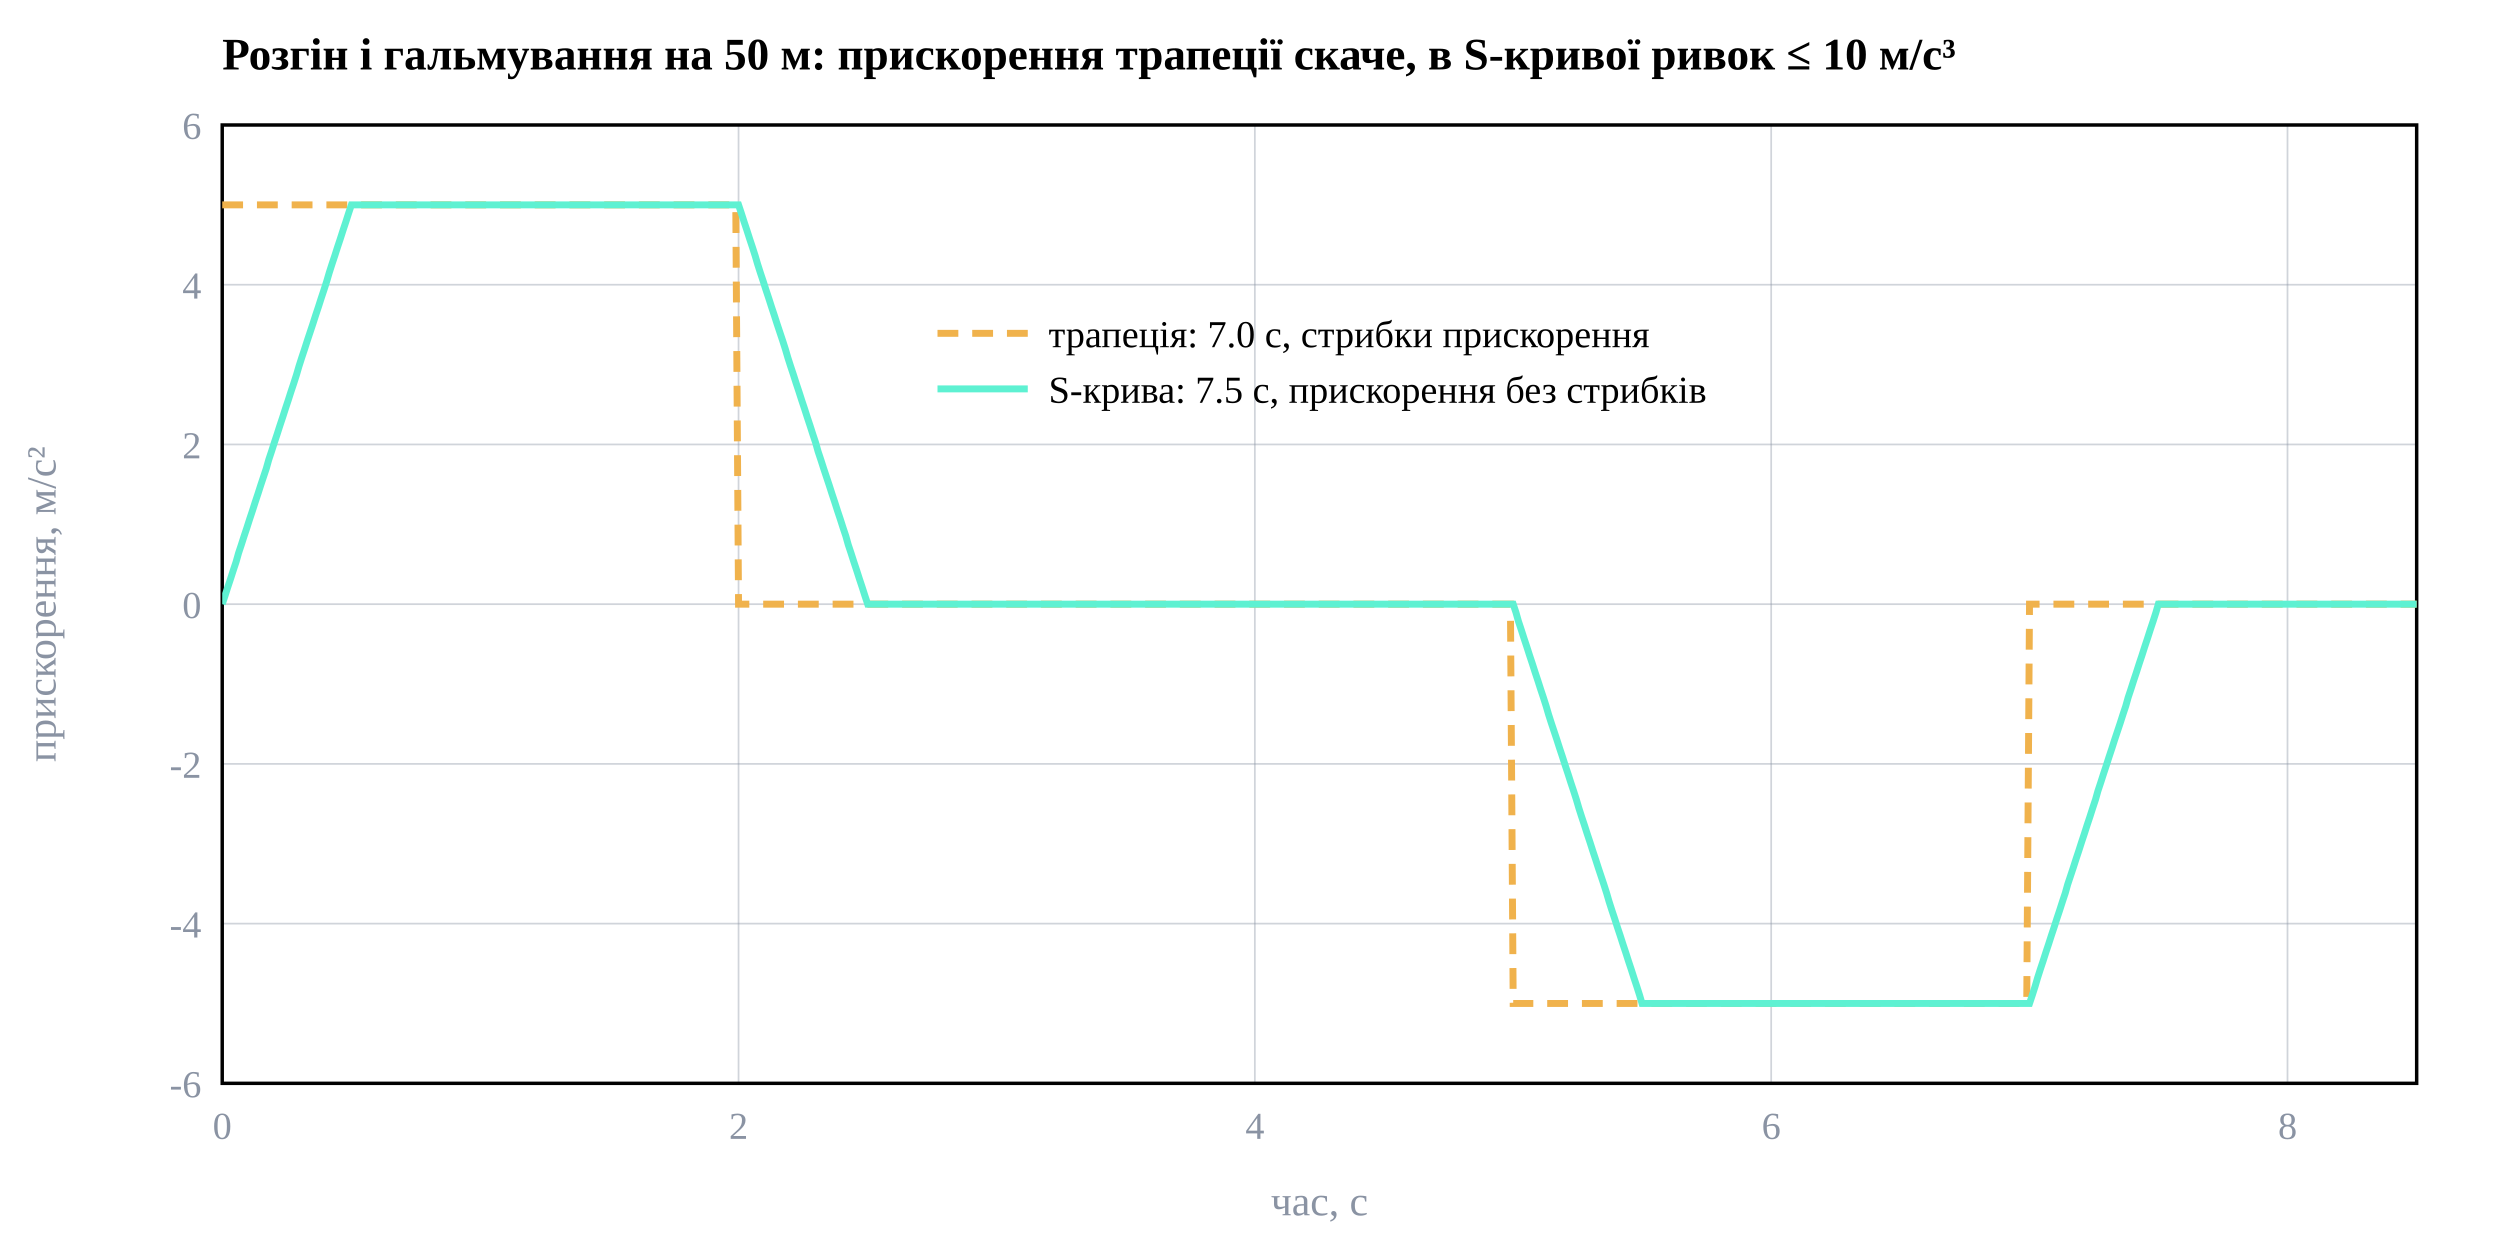
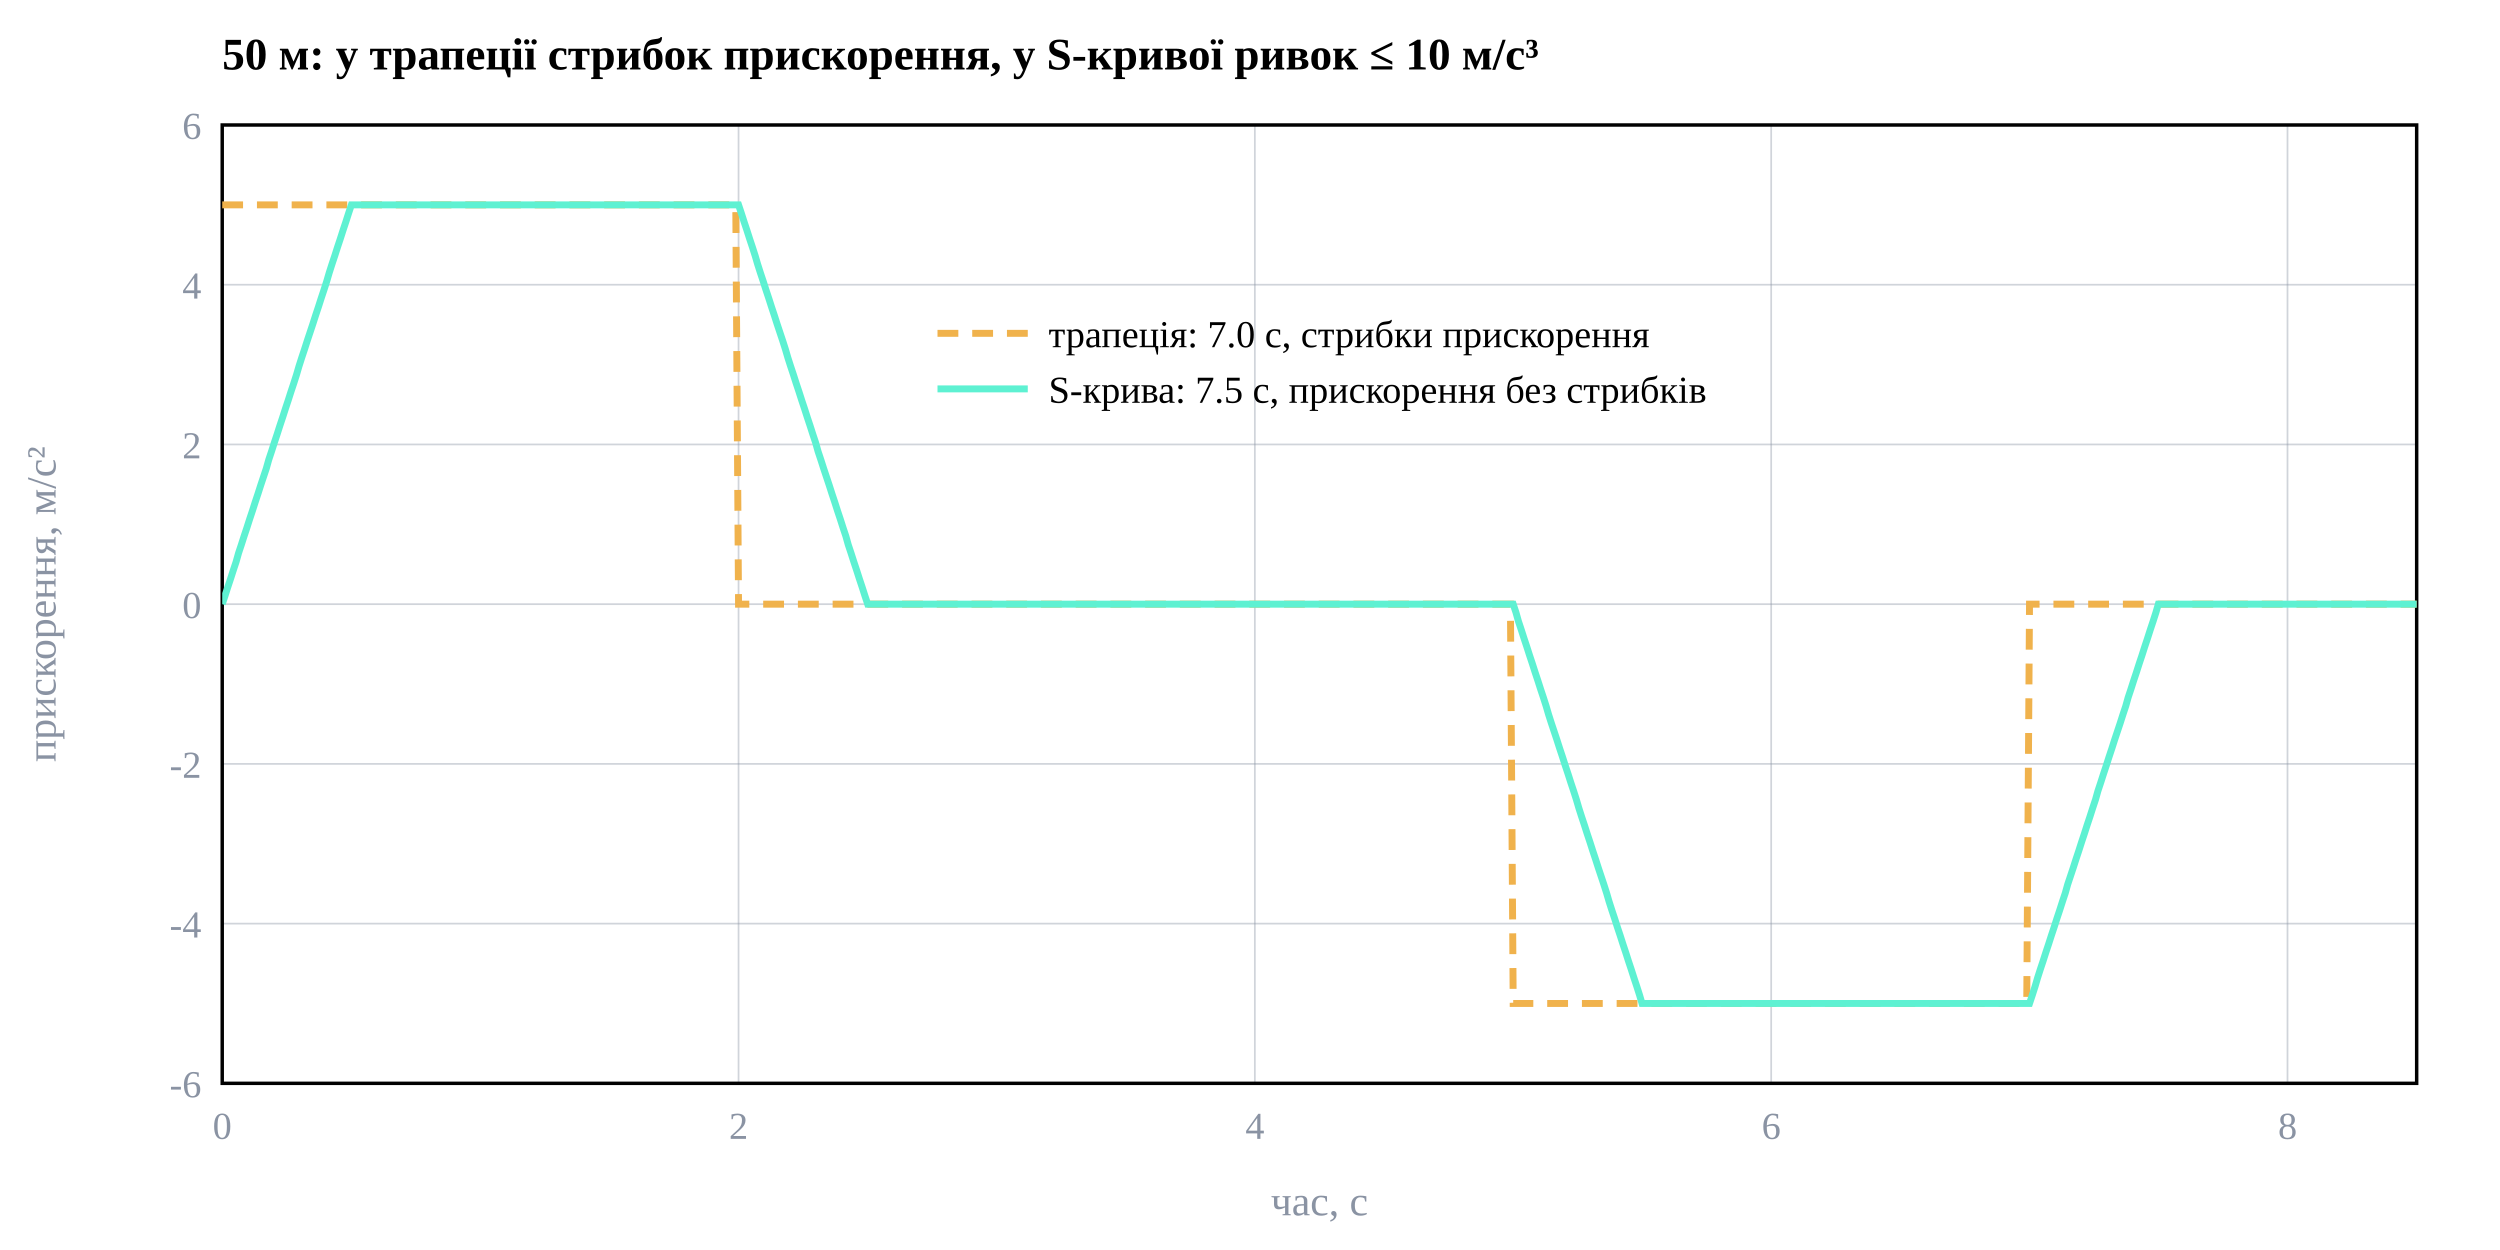
<svg xmlns="http://www.w3.org/2000/svg" viewBox="0 0 720 360" width="100%" role="img" aria-labelledby="t" style="max-width:720px;display:block;margin:0 auto">
  <style>text{font-family: var(--gc-font-mono, ui-monospace, Menlo, monospace); font-size: 12px;fill:currentColor} .m{fill:var(--gc-ink-muted, #8a93a3)} .a{fill:var(--gc-accent-hud, #5ef1d2)} .w{fill:var(--gc-signal-amber, #f0b24c)} .d{fill:var(--gc-signal-red, #e8636b)} .box{fill:var(--gc-surface-200, rgba(128,128,128,0.08));stroke:currentColor;stroke-width:1.2} .boxa{fill:var(--gc-surface-200, rgba(128,128,128,0.08));stroke:var(--gc-accent-hud, #5ef1d2);stroke-width:1.6} .ln{stroke:currentColor;stroke-width:1.2;fill:none} .lna{stroke:var(--gc-accent-hud, #5ef1d2);stroke-width:1.6;fill:none} .lnm{stroke:var(--gc-ink-muted, #8a93a3);stroke-width:1;fill:none;stroke-dasharray:4 3} .t{font-size:11px} .b{font-weight:600}</style>
  <defs>
    <marker id="ar" viewBox="0 0 10 10" refX="9" refY="5" markerWidth="7" markerHeight="7" orient="auto-start-reverse">
      <path d="M0 0L10 5L0 10z" fill="currentColor" />
    </marker>
    <marker id="ara" viewBox="0 0 10 10" refX="9" refY="5" markerWidth="7" markerHeight="7" orient="auto-start-reverse">
      <path d="M0 0L10 5L0 10z" fill="var(--gc-accent-hud, #5ef1d2)" />
    </marker>
  </defs>
-   <text x="64" y="20" text-anchor="start" class="b" style="font-size:13px">Розгін і гальмування на 50 м: прискорення трапеції скаче, в S-кривої ривок ≤ 10 м/с³</text>
+   <text x="64" y="20" text-anchor="start" class="b" style="font-size:13px">50 м: у трапеції стрибок прискорення, у S-кривої ривок ≤ 10 м/с³</text>
  <line x1="64.0" y1="36" x2="64.0" y2="312" stroke="var(--gc-ink-muted, #8a93a3)" stroke-width="0.5" opacity="0.4" />
  <text x="64.0" y="328" text-anchor="middle" class="m t">0</text>
  <line x1="212.7" y1="36" x2="212.7" y2="312" stroke="var(--gc-ink-muted, #8a93a3)" stroke-width="0.5" opacity="0.4" />
  <text x="212.706" y="328" text-anchor="middle" class="m t">2</text>
  <line x1="361.4" y1="36" x2="361.4" y2="312" stroke="var(--gc-ink-muted, #8a93a3)" stroke-width="0.5" opacity="0.4" />
  <text x="361.412" y="328" text-anchor="middle" class="m t">4</text>
  <line x1="510.1" y1="36" x2="510.1" y2="312" stroke="var(--gc-ink-muted, #8a93a3)" stroke-width="0.5" opacity="0.4" />
  <text x="510.118" y="328" text-anchor="middle" class="m t">6</text>
  <line x1="658.8" y1="36" x2="658.8" y2="312" stroke="var(--gc-ink-muted, #8a93a3)" stroke-width="0.5" opacity="0.4" />
  <text x="658.824" y="328" text-anchor="middle" class="m t">8</text>
  <line x1="64" y1="312.0" x2="696" y2="312.0" stroke="var(--gc-ink-muted, #8a93a3)" stroke-width="0.5" opacity="0.4" />
  <text x="58" y="316.0" text-anchor="end" class="m t">-6</text>
  <line x1="64" y1="266.0" x2="696" y2="266.0" stroke="var(--gc-ink-muted, #8a93a3)" stroke-width="0.5" opacity="0.4" />
  <text x="58" y="270.0" text-anchor="end" class="m t">-4</text>
  <line x1="64" y1="220.0" x2="696" y2="220.0" stroke="var(--gc-ink-muted, #8a93a3)" stroke-width="0.5" opacity="0.4" />
  <text x="58" y="224.0" text-anchor="end" class="m t">-2</text>
  <line x1="64" y1="174.0" x2="696" y2="174.0" stroke="var(--gc-ink-muted, #8a93a3)" stroke-width="0.5" opacity="0.4" />
  <text x="58" y="178.0" text-anchor="end" class="m t">0</text>
  <line x1="64" y1="128.0" x2="696" y2="128.0" stroke="var(--gc-ink-muted, #8a93a3)" stroke-width="0.5" opacity="0.4" />
  <text x="58" y="132.0" text-anchor="end" class="m t">2</text>
  <line x1="64" y1="82.0" x2="696" y2="82.0" stroke="var(--gc-ink-muted, #8a93a3)" stroke-width="0.5" opacity="0.4" />
  <text x="58" y="86.0" text-anchor="end" class="m t">4</text>
  <line x1="64" y1="36.0" x2="696" y2="36.0" stroke="var(--gc-ink-muted, #8a93a3)" stroke-width="0.5" opacity="0.4" />
  <text x="58" y="40.0" text-anchor="end" class="m t">6</text>
  <rect x="64" y="36" width="632" height="276" fill="none" stroke="currentColor" stroke-width="1" />
  <text x="380.0" y="350" text-anchor="middle" class="m">час, с</text>
  <text transform="translate(16 174.0) rotate(-90)" text-anchor="middle" class="m">прискорення, м/с²</text>
  <clipPath id="pc20338660">
    <rect x="64" y="36" width="632" height="276" />
  </clipPath>
  <path d="M64.0 59.0 L64.8 59.0 L65.6 59.0 L66.4 59.0 L67.2 59.0 L68.0 59.0 L68.7 59.0 L69.5 59.0 L70.3 59.0 L71.1 59.0 L71.9 59.0 L72.7 59.0 L73.5 59.0 L74.3 59.0 L75.1 59.0 L75.9 59.0 L76.7 59.0 L77.4 59.0 L78.2 59.0 L79.0 59.0 L79.8 59.0 L80.6 59.0 L81.4 59.0 L82.2 59.0 L83.0 59.0 L83.8 59.0 L84.6 59.0 L85.4 59.0 L86.1 59.0 L86.9 59.0 L87.7 59.0 L88.5 59.0 L89.3 59.0 L90.1 59.0 L90.9 59.0 L91.7 59.0 L92.5 59.0 L93.3 59.0 L94.1 59.0 L94.8 59.0 L95.6 59.0 L96.4 59.0 L97.2 59.0 L98.0 59.0 L98.8 59.0 L99.6 59.0 L100.4 59.0 L101.2 59.0 L102.0 59.0 L102.8 59.0 L103.5 59.0 L104.3 59.0 L105.1 59.0 L105.9 59.0 L106.7 59.0 L107.5 59.0 L108.3 59.0 L109.1 59.0 L109.9 59.0 L110.7 59.0 L111.5 59.0 L112.3 59.0 L113.0 59.0 L113.8 59.0 L114.6 59.0 L115.4 59.0 L116.2 59.0 L117.0 59.0 L117.8 59.0 L118.6 59.0 L119.4 59.0 L120.2 59.0 L121.0 59.0 L121.7 59.0 L122.5 59.0 L123.3 59.0 L124.1 59.0 L124.9 59.0 L125.7 59.0 L126.5 59.0 L127.3 59.0 L128.1 59.0 L128.9 59.0 L129.7 59.0 L130.4 59.0 L131.2 59.0 L132.0 59.0 L132.8 59.0 L133.6 59.0 L134.4 59.0 L135.2 59.0 L136.0 59.0 L136.8 59.0 L137.6 59.0 L138.4 59.0 L139.1 59.0 L139.9 59.0 L140.7 59.0 L141.5 59.0 L142.3 59.0 L143.1 59.0 L143.9 59.0 L144.7 59.0 L145.5 59.0 L146.3 59.0 L147.1 59.0 L147.8 59.0 L148.6 59.0 L149.4 59.0 L150.2 59.0 L151.0 59.0 L151.8 59.0 L152.6 59.0 L153.4 59.0 L154.2 59.0 L155.0 59.0 L155.8 59.0 L156.5 59.0 L157.3 59.0 L158.1 59.0 L158.9 59.0 L159.7 59.0 L160.5 59.0 L161.3 59.0 L162.1 59.0 L162.9 59.0 L163.7 59.0 L164.5 59.0 L165.2 59.0 L166.0 59.0 L166.8 59.0 L167.6 59.0 L168.4 59.0 L169.2 59.0 L170.0 59.0 L170.8 59.0 L171.6 59.0 L172.4 59.0 L173.2 59.0 L173.9 59.0 L174.7 59.0 L175.5 59.0 L176.3 59.0 L177.1 59.0 L177.9 59.0 L178.7 59.0 L179.5 59.0 L180.3 59.0 L181.1 59.0 L181.9 59.0 L182.6 59.0 L183.4 59.0 L184.2 59.0 L185.0 59.0 L185.8 59.0 L186.6 59.0 L187.4 59.0 L188.2 59.0 L189.0 59.0 L189.8 59.0 L190.6 59.0 L191.3 59.0 L192.1 59.0 L192.9 59.0 L193.7 59.0 L194.5 59.0 L195.3 59.0 L196.1 59.0 L196.9 59.0 L197.7 59.0 L198.5 59.0 L199.3 59.0 L200.1 59.0 L200.8 59.0 L201.6 59.0 L202.4 59.0 L203.2 59.0 L204.0 59.0 L204.8 59.0 L205.6 59.0 L206.4 59.0 L207.2 59.0 L208.0 59.0 L208.8 59.0 L209.5 59.0 L210.3 59.0 L211.1 59.0 L211.9 59.0 L212.7 174.0 L213.5 174.0 L214.3 174.0 L215.1 174.0 L215.9 174.0 L216.7 174.0 L217.5 174.0 L218.2 174.0 L219.0 174.0 L219.8 174.0 L220.6 174.0 L221.4 174.0 L222.2 174.0 L223.0 174.0 L223.8 174.0 L224.6 174.0 L225.4 174.0 L226.2 174.0 L226.9 174.0 L227.7 174.0 L228.5 174.0 L229.3 174.0 L230.1 174.0 L230.9 174.0 L231.7 174.0 L232.5 174.0 L233.3 174.0 L234.1 174.0 L234.9 174.0 L235.6 174.0 L236.4 174.0 L237.2 174.0 L238.0 174.0 L238.8 174.0 L239.6 174.0 L240.4 174.0 L241.2 174.0 L242.0 174.0 L242.8 174.0 L243.6 174.0 L244.3 174.0 L245.1 174.0 L245.9 174.0 L246.7 174.0 L247.5 174.0 L248.3 174.0 L249.1 174.0 L249.9 174.0 L250.7 174.0 L251.5 174.0 L252.3 174.0 L253.0 174.0 L253.8 174.0 L254.6 174.0 L255.4 174.0 L256.2 174.0 L257.0 174.0 L257.8 174.0 L258.6 174.0 L259.4 174.0 L260.2 174.0 L261.0 174.0 L261.7 174.0 L262.5 174.0 L263.3 174.0 L264.1 174.0 L264.9 174.0 L265.7 174.0 L266.5 174.0 L267.3 174.0 L268.1 174.0 L268.9 174.0 L269.7 174.0 L270.4 174.0 L271.2 174.0 L272.0 174.0 L272.8 174.0 L273.6 174.0 L274.4 174.0 L275.2 174.0 L276.0 174.0 L276.8 174.0 L277.6 174.0 L278.4 174.0 L279.1 174.0 L279.9 174.0 L280.7 174.0 L281.5 174.0 L282.3 174.0 L283.1 174.0 L283.9 174.0 L284.7 174.0 L285.5 174.0 L286.3 174.0 L287.1 174.0 L287.8 174.0 L288.6 174.0 L289.4 174.0 L290.2 174.0 L291.0 174.0 L291.8 174.0 L292.6 174.0 L293.4 174.0 L294.2 174.0 L295.0 174.0 L295.8 174.0 L296.6 174.0 L297.3 174.0 L298.1 174.0 L298.9 174.0 L299.7 174.0 L300.5 174.0 L301.3 174.0 L302.1 174.0 L302.9 174.0 L303.7 174.0 L304.5 174.0 L305.3 174.0 L306.0 174.0 L306.8 174.0 L307.6 174.0 L308.4 174.0 L309.2 174.0 L310.0 174.0 L310.8 174.0 L311.6 174.0 L312.4 174.0 L313.2 174.0 L314.0 174.0 L314.7 174.0 L315.5 174.0 L316.3 174.0 L317.1 174.0 L317.9 174.0 L318.7 174.0 L319.5 174.0 L320.3 174.0 L321.1 174.0 L321.9 174.0 L322.7 174.0 L323.4 174.0 L324.2 174.0 L325.0 174.0 L325.8 174.0 L326.6 174.0 L327.4 174.0 L328.2 174.0 L329.0 174.0 L329.8 174.0 L330.6 174.0 L331.4 174.0 L332.1 174.0 L332.9 174.0 L333.7 174.0 L334.5 174.0 L335.3 174.0 L336.1 174.0 L336.9 174.0 L337.7 174.0 L338.5 174.0 L339.3 174.0 L340.1 174.0 L340.8 174.0 L341.6 174.0 L342.4 174.0 L343.2 174.0 L344.0 174.0 L344.8 174.0 L345.6 174.0 L346.4 174.0 L347.2 174.0 L348.0 174.0 L348.8 174.0 L349.5 174.0 L350.3 174.0 L351.1 174.0 L351.9 174.0 L352.7 174.0 L353.5 174.0 L354.3 174.0 L355.1 174.0 L355.9 174.0 L356.7 174.0 L357.5 174.0 L358.2 174.0 L359.0 174.0 L359.8 174.0 L360.6 174.0 L361.4 174.0 L362.2 174.0 L363.0 174.0 L363.8 174.0 L364.6 174.0 L365.4 174.0 L366.2 174.0 L366.9 174.0 L367.7 174.0 L368.5 174.0 L369.3 174.0 L370.1 174.0 L370.9 174.0 L371.7 174.0 L372.5 174.0 L373.3 174.0 L374.1 174.0 L374.9 174.0 L375.6 174.0 L376.4 174.0 L377.2 174.0 L378.0 174.0 L378.8 174.0 L379.6 174.0 L380.4 174.0 L381.2 174.0 L382.0 174.0 L382.8 174.0 L383.6 174.0 L384.4 174.0 L385.1 174.0 L385.9 174.0 L386.7 174.0 L387.5 174.0 L388.3 174.0 L389.1 174.0 L389.9 174.0 L390.7 174.0 L391.5 174.0 L392.3 174.0 L393.1 174.0 L393.8 174.0 L394.6 174.0 L395.4 174.0 L396.2 174.0 L397.0 174.0 L397.8 174.0 L398.6 174.0 L399.4 174.0 L400.2 174.0 L401.0 174.0 L401.8 174.0 L402.5 174.0 L403.3 174.0 L404.1 174.0 L404.9 174.0 L405.7 174.0 L406.5 174.0 L407.3 174.0 L408.1 174.0 L408.9 174.0 L409.7 174.0 L410.5 174.0 L411.2 174.0 L412.0 174.0 L412.8 174.0 L413.6 174.0 L414.4 174.0 L415.2 174.0 L416.0 174.0 L416.8 174.0 L417.6 174.0 L418.4 174.0 L419.2 174.0 L419.9 174.0 L420.7 174.0 L421.5 174.0 L422.3 174.0 L423.1 174.0 L423.9 174.0 L424.7 174.0 L425.5 174.0 L426.3 174.0 L427.1 174.0 L427.9 174.0 L428.6 174.0 L429.4 174.0 L430.2 174.0 L431.0 174.0 L431.8 174.0 L432.6 174.0 L433.4 174.0 L434.2 174.0 L435.0 174.0 L435.8 289.0 L436.6 289.0 L437.3 289.0 L438.1 289.0 L438.9 289.0 L439.7 289.0 L440.5 289.0 L441.3 289.0 L442.1 289.0 L442.9 289.0 L443.7 289.0 L444.5 289.0 L445.3 289.0 L446.0 289.0 L446.8 289.0 L447.6 289.0 L448.4 289.0 L449.2 289.0 L450.0 289.0 L450.8 289.0 L451.6 289.0 L452.4 289.0 L453.2 289.0 L454.0 289.0 L454.7 289.0 L455.5 289.0 L456.3 289.0 L457.1 289.0 L457.9 289.0 L458.7 289.0 L459.5 289.0 L460.3 289.0 L461.1 289.0 L461.9 289.0 L462.7 289.0 L463.4 289.0 L464.2 289.0 L465.0 289.0 L465.8 289.0 L466.6 289.0 L467.4 289.0 L468.2 289.0 L469.0 289.0 L469.8 289.0 L470.6 289.0 L471.4 289.0 L472.2 289.0 L472.9 289.0 L473.7 289.0 L474.5 289.0 L475.3 289.0 L476.1 289.0 L476.9 289.0 L477.7 289.0 L478.5 289.0 L479.3 289.0 L480.1 289.0 L480.9 289.0 L481.6 289.0 L482.4 289.0 L483.2 289.0 L484.0 289.0 L484.8 289.0 L485.6 289.0 L486.4 289.0 L487.2 289.0 L488.0 289.0 L488.8 289.0 L489.6 289.0 L490.3 289.0 L491.1 289.0 L491.9 289.0 L492.7 289.0 L493.5 289.0 L494.3 289.0 L495.1 289.0 L495.9 289.0 L496.7 289.0 L497.5 289.0 L498.3 289.0 L499.0 289.0 L499.8 289.0 L500.6 289.0 L501.4 289.0 L502.2 289.0 L503.0 289.0 L503.8 289.0 L504.6 289.0 L505.4 289.0 L506.2 289.0 L507.0 289.0 L507.7 289.0 L508.5 289.0 L509.3 289.0 L510.1 289.0 L510.9 289.0 L511.7 289.0 L512.5 289.0 L513.3 289.0 L514.1 289.0 L514.9 289.0 L515.7 289.0 L516.4 289.0 L517.2 289.0 L518.0 289.0 L518.8 289.0 L519.6 289.0 L520.4 289.0 L521.2 289.0 L522.0 289.0 L522.8 289.0 L523.6 289.0 L524.4 289.0 L525.1 289.0 L525.9 289.0 L526.7 289.0 L527.5 289.0 L528.3 289.0 L529.1 289.0 L529.9 289.0 L530.7 289.0 L531.5 289.0 L532.3 289.0 L533.1 289.0 L533.8 289.0 L534.6 289.0 L535.4 289.0 L536.2 289.0 L537.0 289.0 L537.8 289.0 L538.6 289.0 L539.4 289.0 L540.2 289.0 L541.0 289.0 L541.8 289.0 L542.5 289.0 L543.3 289.0 L544.1 289.0 L544.9 289.0 L545.7 289.0 L546.5 289.0 L547.3 289.0 L548.1 289.0 L548.9 289.0 L549.7 289.0 L550.5 289.0 L551.2 289.0 L552.0 289.0 L552.8 289.0 L553.6 289.0 L554.4 289.0 L555.2 289.0 L556.0 289.0 L556.8 289.0 L557.6 289.0 L558.4 289.0 L559.2 289.0 L559.9 289.0 L560.7 289.0 L561.5 289.0 L562.3 289.0 L563.1 289.0 L563.9 289.0 L564.7 289.0 L565.5 289.0 L566.3 289.0 L567.1 289.0 L567.9 289.0 L568.7 289.0 L569.4 289.0 L570.2 289.0 L571.0 289.0 L571.8 289.0 L572.6 289.0 L573.4 289.0 L574.2 289.0 L575.0 289.0 L575.8 289.0 L576.6 289.0 L577.4 289.0 L578.1 289.0 L578.9 289.0 L579.7 289.0 L580.5 289.0 L581.3 289.0 L582.1 289.0 L582.9 289.0 L583.7 289.0 L584.5 174.0 L585.3 174.0 L586.1 174.0 L586.8 174.0 L587.6 174.0 L588.4 174.0 L589.2 174.0 L590.0 174.0 L590.8 174.0 L591.6 174.0 L592.4 174.0 L593.2 174.0 L594.0 174.0 L594.8 174.0 L595.5 174.0 L596.3 174.0 L597.1 174.0 L597.9 174.0 L598.7 174.0 L599.5 174.0 L600.3 174.0 L601.1 174.0 L601.9 174.0 L602.7 174.0 L603.5 174.0 L604.2 174.0 L605.0 174.0 L605.8 174.0 L606.6 174.0 L607.4 174.0 L608.2 174.0 L609.0 174.0 L609.8 174.0 L610.6 174.0 L611.4 174.0 L612.2 174.0 L612.9 174.0 L613.7 174.0 L614.5 174.0 L615.3 174.0 L616.1 174.0 L616.9 174.0 L617.7 174.0 L618.5 174.0 L619.3 174.0 L620.1 174.0 L620.9 174.0 L621.6 174.0 L622.4 174.0 L623.2 174.0 L624.0 174.0 L624.8 174.0 L625.6 174.0 L626.4 174.0 L627.2 174.0 L628.0 174.0 L628.8 174.0 L629.6 174.0 L630.3 174.0 L631.1 174.0 L631.9 174.0 L632.7 174.0 L633.5 174.0 L634.3 174.0 L635.1 174.0 L635.9 174.0 L636.7 174.0 L637.5 174.0 L638.3 174.0 L639.0 174.0 L639.8 174.0 L640.6 174.0 L641.4 174.0 L642.2 174.0 L643.0 174.0 L643.8 174.0 L644.6 174.0 L645.4 174.0 L646.2 174.0 L647.0 174.0 L647.7 174.0 L648.5 174.0 L649.3 174.0 L650.1 174.0 L650.9 174.0 L651.7 174.0 L652.5 174.0 L653.3 174.0 L654.1 174.0 L654.9 174.0 L655.7 174.0 L656.5 174.0 L657.2 174.0 L658.0 174.0 L658.8 174.0 L659.6 174.0 L660.4 174.0 L661.2 174.0 L662.0 174.0 L662.8 174.0 L663.6 174.0 L664.4 174.0 L665.2 174.0 L665.9 174.0 L666.7 174.0 L667.5 174.0 L668.3 174.0 L669.1 174.0 L669.9 174.0 L670.7 174.0 L671.5 174.0 L672.3 174.0 L673.1 174.0 L673.9 174.0 L674.6 174.0 L675.4 174.0 L676.2 174.0 L677.0 174.0 L677.8 174.0 L678.6 174.0 L679.4 174.0 L680.2 174.0 L681.0 174.0 L681.8 174.0 L682.6 174.0 L683.3 174.0 L684.1 174.0 L684.9 174.0 L685.7 174.0 L686.5 174.0 L687.3 174.0 L688.1 174.0 L688.9 174.0 L689.7 174.0 L690.5 174.0 L691.3 174.0 L692.0 174.0 L692.8 174.0 L693.6 174.0 L694.4 174.0 L695.2 174.0 L696.0 174.0" fill="none" stroke="var(--gc-signal-amber, #f0b24c)" stroke-width="2" stroke-dasharray="6 4" clip-path="url(#pc20338660)" />
  <path d="M64.0 174.0 L64.8 171.6 L65.6 169.1 L66.4 166.7 L67.2 164.2 L68.0 161.8 L68.7 159.3 L69.5 156.9 L70.3 154.4 L71.1 152.0 L71.9 149.5 L72.7 147.1 L73.5 144.6 L74.3 142.2 L75.1 139.7 L75.9 137.3 L76.7 134.9 L77.4 132.4 L78.2 130.0 L79.0 127.5 L79.8 125.1 L80.6 122.6 L81.4 120.2 L82.2 117.7 L83.0 115.3 L83.8 112.8 L84.6 110.4 L85.4 107.9 L86.1 105.5 L86.9 103.0 L87.7 100.6 L88.5 98.1 L89.3 95.7 L90.1 93.3 L90.9 90.8 L91.7 88.4 L92.5 85.9 L93.3 83.5 L94.1 81.0 L94.8 78.6 L95.6 76.1 L96.4 73.7 L97.2 71.2 L98.0 68.8 L98.8 66.3 L99.6 63.9 L100.4 61.4 L101.2 59.0 L102.0 59.0 L102.8 59.0 L103.5 59.0 L104.3 59.0 L105.1 59.0 L105.9 59.0 L106.7 59.0 L107.5 59.0 L108.3 59.0 L109.1 59.0 L109.9 59.0 L110.7 59.0 L111.5 59.0 L112.3 59.0 L113.0 59.0 L113.8 59.0 L114.6 59.0 L115.4 59.0 L116.2 59.0 L117.0 59.0 L117.8 59.0 L118.6 59.0 L119.4 59.0 L120.2 59.0 L121.0 59.0 L121.7 59.0 L122.5 59.0 L123.3 59.0 L124.1 59.0 L124.9 59.0 L125.7 59.0 L126.5 59.0 L127.3 59.0 L128.1 59.0 L128.9 59.0 L129.7 59.0 L130.4 59.0 L131.2 59.0 L132.0 59.0 L132.8 59.0 L133.6 59.0 L134.4 59.0 L135.2 59.0 L136.0 59.0 L136.8 59.0 L137.6 59.0 L138.4 59.0 L139.1 59.0 L139.9 59.0 L140.7 59.0 L141.5 59.0 L142.3 59.0 L143.1 59.0 L143.9 59.0 L144.7 59.0 L145.5 59.0 L146.3 59.0 L147.1 59.0 L147.8 59.0 L148.6 59.0 L149.4 59.0 L150.2 59.0 L151.0 59.0 L151.8 59.0 L152.6 59.0 L153.4 59.0 L154.2 59.0 L155.0 59.0 L155.8 59.0 L156.5 59.0 L157.3 59.0 L158.1 59.0 L158.9 59.0 L159.7 59.0 L160.5 59.0 L161.3 59.0 L162.1 59.0 L162.9 59.0 L163.7 59.0 L164.5 59.0 L165.2 59.0 L166.0 59.0 L166.8 59.0 L167.6 59.0 L168.4 59.0 L169.2 59.0 L170.0 59.0 L170.8 59.0 L171.6 59.0 L172.4 59.0 L173.2 59.0 L173.9 59.0 L174.7 59.0 L175.5 59.0 L176.3 59.0 L177.1 59.0 L177.9 59.0 L178.7 59.0 L179.5 59.0 L180.3 59.0 L181.1 59.0 L181.9 59.0 L182.6 59.0 L183.4 59.0 L184.2 59.0 L185.0 59.0 L185.8 59.0 L186.6 59.0 L187.4 59.0 L188.2 59.0 L189.0 59.0 L189.8 59.0 L190.6 59.0 L191.3 59.0 L192.1 59.0 L192.9 59.0 L193.7 59.0 L194.5 59.0 L195.3 59.0 L196.1 59.0 L196.9 59.0 L197.7 59.0 L198.5 59.0 L199.3 59.0 L200.1 59.0 L200.8 59.0 L201.6 59.0 L202.4 59.0 L203.2 59.0 L204.0 59.0 L204.8 59.0 L205.6 59.0 L206.4 59.0 L207.2 59.0 L208.0 59.0 L208.8 59.0 L209.5 59.0 L210.3 59.0 L211.1 59.0 L211.9 59.0 L212.7 59.0 L213.5 61.4 L214.3 63.9 L215.1 66.3 L215.9 68.8 L216.7 71.2 L217.5 73.7 L218.2 76.1 L219.0 78.6 L219.8 81.0 L220.6 83.5 L221.4 85.9 L222.2 88.4 L223.0 90.8 L223.8 93.3 L224.6 95.7 L225.4 98.1 L226.2 100.6 L226.9 103.0 L227.7 105.5 L228.5 107.9 L229.3 110.4 L230.1 112.8 L230.9 115.3 L231.7 117.7 L232.5 120.2 L233.3 122.6 L234.1 125.1 L234.9 127.5 L235.6 130.0 L236.4 132.4 L237.2 134.9 L238.0 137.3 L238.8 139.7 L239.6 142.2 L240.4 144.6 L241.2 147.1 L242.0 149.5 L242.8 152.0 L243.6 154.4 L244.3 156.9 L245.1 159.3 L245.9 161.8 L246.7 164.2 L247.5 166.7 L248.3 169.1 L249.1 171.6 L249.9 174.0 L250.7 174.0 L251.5 174.0 L252.3 174.0 L253.0 174.0 L253.8 174.0 L254.6 174.0 L255.4 174.0 L256.2 174.0 L257.0 174.0 L257.8 174.0 L258.6 174.0 L259.4 174.0 L260.2 174.0 L261.0 174.0 L261.7 174.0 L262.5 174.0 L263.3 174.0 L264.1 174.0 L264.9 174.0 L265.7 174.0 L266.5 174.0 L267.3 174.0 L268.1 174.0 L268.9 174.0 L269.7 174.0 L270.4 174.0 L271.2 174.0 L272.0 174.0 L272.8 174.0 L273.6 174.0 L274.4 174.0 L275.2 174.0 L276.0 174.0 L276.8 174.0 L277.6 174.0 L278.4 174.0 L279.1 174.0 L279.9 174.0 L280.7 174.0 L281.5 174.0 L282.3 174.0 L283.1 174.0 L283.9 174.0 L284.7 174.0 L285.5 174.0 L286.3 174.0 L287.1 174.0 L287.8 174.0 L288.6 174.0 L289.4 174.0 L290.2 174.0 L291.0 174.0 L291.8 174.0 L292.6 174.0 L293.4 174.0 L294.2 174.0 L295.0 174.0 L295.8 174.0 L296.6 174.0 L297.3 174.0 L298.1 174.0 L298.9 174.0 L299.7 174.0 L300.5 174.0 L301.3 174.0 L302.1 174.0 L302.9 174.0 L303.7 174.0 L304.5 174.0 L305.3 174.0 L306.0 174.0 L306.8 174.0 L307.6 174.0 L308.4 174.0 L309.2 174.0 L310.0 174.0 L310.8 174.0 L311.6 174.0 L312.4 174.0 L313.2 174.0 L314.0 174.0 L314.7 174.0 L315.5 174.0 L316.3 174.0 L317.1 174.0 L317.9 174.0 L318.7 174.0 L319.5 174.0 L320.3 174.0 L321.1 174.0 L321.9 174.0 L322.7 174.0 L323.4 174.0 L324.2 174.0 L325.0 174.0 L325.8 174.0 L326.6 174.0 L327.4 174.0 L328.2 174.0 L329.0 174.0 L329.8 174.0 L330.6 174.0 L331.4 174.0 L332.1 174.0 L332.9 174.0 L333.7 174.0 L334.5 174.0 L335.3 174.0 L336.1 174.0 L336.9 174.0 L337.7 174.0 L338.5 174.0 L339.3 174.0 L340.1 174.0 L340.8 174.0 L341.6 174.0 L342.4 174.0 L343.2 174.0 L344.0 174.0 L344.8 174.0 L345.6 174.0 L346.4 174.0 L347.2 174.0 L348.0 174.0 L348.8 174.0 L349.5 174.0 L350.3 174.0 L351.1 174.0 L351.9 174.0 L352.7 174.0 L353.5 174.0 L354.3 174.0 L355.1 174.0 L355.9 174.0 L356.7 174.0 L357.5 174.0 L358.2 174.0 L359.0 174.0 L359.8 174.0 L360.6 174.0 L361.4 174.0 L362.2 174.0 L363.0 174.0 L363.8 174.0 L364.6 174.0 L365.4 174.0 L366.2 174.0 L366.9 174.0 L367.7 174.0 L368.5 174.0 L369.3 174.0 L370.1 174.0 L370.9 174.0 L371.7 174.0 L372.5 174.0 L373.3 174.0 L374.1 174.0 L374.9 174.0 L375.6 174.0 L376.4 174.0 L377.2 174.0 L378.0 174.0 L378.8 174.0 L379.6 174.0 L380.4 174.0 L381.2 174.0 L382.0 174.0 L382.8 174.0 L383.6 174.0 L384.4 174.0 L385.1 174.0 L385.9 174.0 L386.7 174.0 L387.5 174.0 L388.3 174.0 L389.1 174.0 L389.9 174.0 L390.7 174.0 L391.5 174.0 L392.3 174.0 L393.1 174.0 L393.8 174.0 L394.6 174.0 L395.4 174.0 L396.2 174.0 L397.0 174.0 L397.8 174.0 L398.6 174.0 L399.4 174.0 L400.2 174.0 L401.0 174.0 L401.8 174.0 L402.5 174.0 L403.3 174.0 L404.1 174.0 L404.9 174.0 L405.7 174.0 L406.5 174.0 L407.3 174.0 L408.1 174.0 L408.9 174.0 L409.7 174.0 L410.5 174.0 L411.2 174.0 L412.0 174.0 L412.8 174.0 L413.6 174.0 L414.4 174.0 L415.2 174.0 L416.0 174.0 L416.8 174.0 L417.6 174.0 L418.4 174.0 L419.2 174.0 L419.9 174.0 L420.7 174.0 L421.5 174.0 L422.3 174.0 L423.1 174.0 L423.9 174.0 L424.7 174.0 L425.5 174.0 L426.3 174.0 L427.1 174.0 L427.9 174.0 L428.6 174.0 L429.4 174.0 L430.2 174.0 L431.0 174.0 L431.8 174.0 L432.6 174.0 L433.4 174.0 L434.2 174.0 L435.0 174.0 L435.8 174.0 L436.6 176.4 L437.3 178.9 L438.1 181.3 L438.9 183.8 L439.7 186.2 L440.5 188.7 L441.3 191.1 L442.1 193.6 L442.9 196.0 L443.7 198.5 L444.5 200.9 L445.3 203.4 L446.0 205.8 L446.8 208.3 L447.6 210.7 L448.4 213.1 L449.2 215.6 L450.0 218.0 L450.8 220.5 L451.6 222.9 L452.4 225.4 L453.2 227.8 L454.0 230.3 L454.7 232.7 L455.5 235.2 L456.3 237.6 L457.1 240.1 L457.9 242.5 L458.7 245.0 L459.5 247.4 L460.3 249.9 L461.1 252.3 L461.9 254.7 L462.7 257.2 L463.4 259.6 L464.2 262.1 L465.0 264.5 L465.8 267.0 L466.6 269.4 L467.4 271.9 L468.2 274.3 L469.0 276.8 L469.8 279.2 L470.6 281.7 L471.4 284.1 L472.2 286.6 L472.9 289.0 L473.7 289.0 L474.5 289.0 L475.3 289.0 L476.1 289.0 L476.9 289.0 L477.7 289.0 L478.5 289.0 L479.3 289.0 L480.1 289.0 L480.9 289.0 L481.6 289.0 L482.4 289.0 L483.2 289.0 L484.0 289.0 L484.8 289.0 L485.6 289.0 L486.4 289.0 L487.2 289.0 L488.0 289.0 L488.8 289.0 L489.6 289.0 L490.3 289.0 L491.1 289.0 L491.9 289.0 L492.7 289.0 L493.5 289.0 L494.3 289.0 L495.1 289.0 L495.9 289.0 L496.7 289.0 L497.5 289.0 L498.3 289.0 L499.0 289.0 L499.8 289.0 L500.6 289.0 L501.4 289.0 L502.2 289.0 L503.0 289.0 L503.8 289.0 L504.6 289.0 L505.4 289.0 L506.2 289.0 L507.0 289.0 L507.7 289.0 L508.5 289.0 L509.3 289.0 L510.1 289.0 L510.9 289.0 L511.7 289.0 L512.5 289.0 L513.3 289.0 L514.1 289.0 L514.9 289.0 L515.7 289.0 L516.4 289.0 L517.2 289.0 L518.0 289.0 L518.8 289.0 L519.6 289.0 L520.4 289.0 L521.2 289.0 L522.0 289.0 L522.8 289.0 L523.6 289.0 L524.4 289.0 L525.1 289.0 L525.9 289.0 L526.7 289.0 L527.5 289.0 L528.3 289.0 L529.1 289.0 L529.9 289.0 L530.7 289.0 L531.5 289.0 L532.3 289.0 L533.1 289.0 L533.8 289.0 L534.6 289.0 L535.4 289.0 L536.2 289.0 L537.0 289.0 L537.8 289.0 L538.6 289.0 L539.4 289.0 L540.2 289.0 L541.0 289.0 L541.8 289.0 L542.5 289.0 L543.3 289.0 L544.1 289.0 L544.9 289.0 L545.7 289.0 L546.5 289.0 L547.3 289.0 L548.1 289.0 L548.9 289.0 L549.7 289.0 L550.5 289.0 L551.2 289.0 L552.0 289.0 L552.8 289.0 L553.6 289.0 L554.4 289.0 L555.2 289.0 L556.0 289.0 L556.8 289.0 L557.6 289.0 L558.4 289.0 L559.2 289.0 L559.9 289.0 L560.7 289.0 L561.5 289.0 L562.3 289.0 L563.1 289.0 L563.9 289.0 L564.7 289.0 L565.5 289.0 L566.3 289.0 L567.1 289.0 L567.9 289.0 L568.7 289.0 L569.4 289.0 L570.2 289.0 L571.0 289.0 L571.8 289.0 L572.6 289.0 L573.4 289.0 L574.2 289.0 L575.0 289.0 L575.8 289.0 L576.6 289.0 L577.4 289.0 L578.1 289.0 L578.9 289.0 L579.7 289.0 L580.5 289.0 L581.3 289.0 L582.1 289.0 L582.9 289.0 L583.7 289.0 L584.5 289.0 L585.3 286.6 L586.1 284.1 L586.8 281.7 L587.6 279.2 L588.4 276.8 L589.2 274.3 L590.0 271.9 L590.8 269.4 L591.6 267.0 L592.4 264.5 L593.2 262.1 L594.0 259.6 L594.8 257.2 L595.5 254.7 L596.3 252.3 L597.1 249.9 L597.9 247.4 L598.7 245.0 L599.5 242.5 L600.3 240.1 L601.1 237.6 L601.9 235.2 L602.7 232.7 L603.5 230.3 L604.2 227.8 L605.0 225.4 L605.8 222.9 L606.6 220.5 L607.4 218.0 L608.2 215.6 L609.0 213.1 L609.8 210.7 L610.6 208.3 L611.4 205.8 L612.2 203.4 L612.9 200.9 L613.7 198.5 L614.5 196.0 L615.3 193.6 L616.1 191.1 L616.9 188.7 L617.7 186.2 L618.5 183.8 L619.3 181.3 L620.1 178.9 L620.9 176.4 L621.6 174.0 L622.4 174.0 L623.2 174.0 L624.0 174.0 L624.8 174.0 L625.6 174.0 L626.4 174.0 L627.2 174.0 L628.0 174.0 L628.8 174.0 L629.6 174.0 L630.3 174.0 L631.1 174.0 L631.9 174.0 L632.7 174.0 L633.5 174.0 L634.3 174.0 L635.1 174.0 L635.9 174.0 L636.7 174.0 L637.5 174.0 L638.3 174.0 L639.0 174.0 L639.8 174.0 L640.6 174.0 L641.4 174.0 L642.2 174.0 L643.0 174.0 L643.8 174.0 L644.6 174.0 L645.4 174.0 L646.2 174.0 L647.0 174.0 L647.7 174.0 L648.5 174.0 L649.3 174.0 L650.1 174.0 L650.9 174.0 L651.7 174.0 L652.5 174.0 L653.3 174.0 L654.1 174.0 L654.9 174.0 L655.7 174.0 L656.5 174.0 L657.2 174.0 L658.0 174.0 L658.8 174.0 L659.6 174.0 L660.4 174.0 L661.2 174.0 L662.0 174.0 L662.8 174.0 L663.6 174.0 L664.4 174.0 L665.2 174.0 L665.9 174.0 L666.7 174.0 L667.5 174.0 L668.3 174.0 L669.1 174.0 L669.9 174.0 L670.7 174.0 L671.5 174.0 L672.3 174.0 L673.1 174.0 L673.9 174.0 L674.6 174.0 L675.4 174.0 L676.2 174.0 L677.0 174.0 L677.8 174.0 L678.6 174.0 L679.4 174.0 L680.2 174.0 L681.0 174.0 L681.8 174.0 L682.6 174.0 L683.3 174.0 L684.1 174.0 L684.9 174.0 L685.7 174.0 L686.5 174.0 L687.3 174.0 L688.1 174.0 L688.9 174.0 L689.7 174.0 L690.5 174.0 L691.3 174.0 L692.0 174.0 L692.8 174.0 L693.6 174.0 L694.4 174.0 L695.2 174.0 L696.0 174.0" fill="none" stroke="var(--gc-accent-hud, #5ef1d2)" stroke-width="2" clip-path="url(#pc20338660)" />
  <line x1="270" y1="96" x2="296" y2="96" stroke="var(--gc-signal-amber, #f0b24c)" stroke-width="2" stroke-dasharray="6 4" />
  <text x="302" y="100" text-anchor="start" class="t">трапеція: 7.0 с, стрибки прискорення</text>
  <line x1="270" y1="112" x2="296" y2="112" stroke="var(--gc-accent-hud, #5ef1d2)" stroke-width="2" />
  <text x="302" y="116" text-anchor="start" class="t">S-крива: 7.5 с, прискорення без стрибків</text>
</svg>
